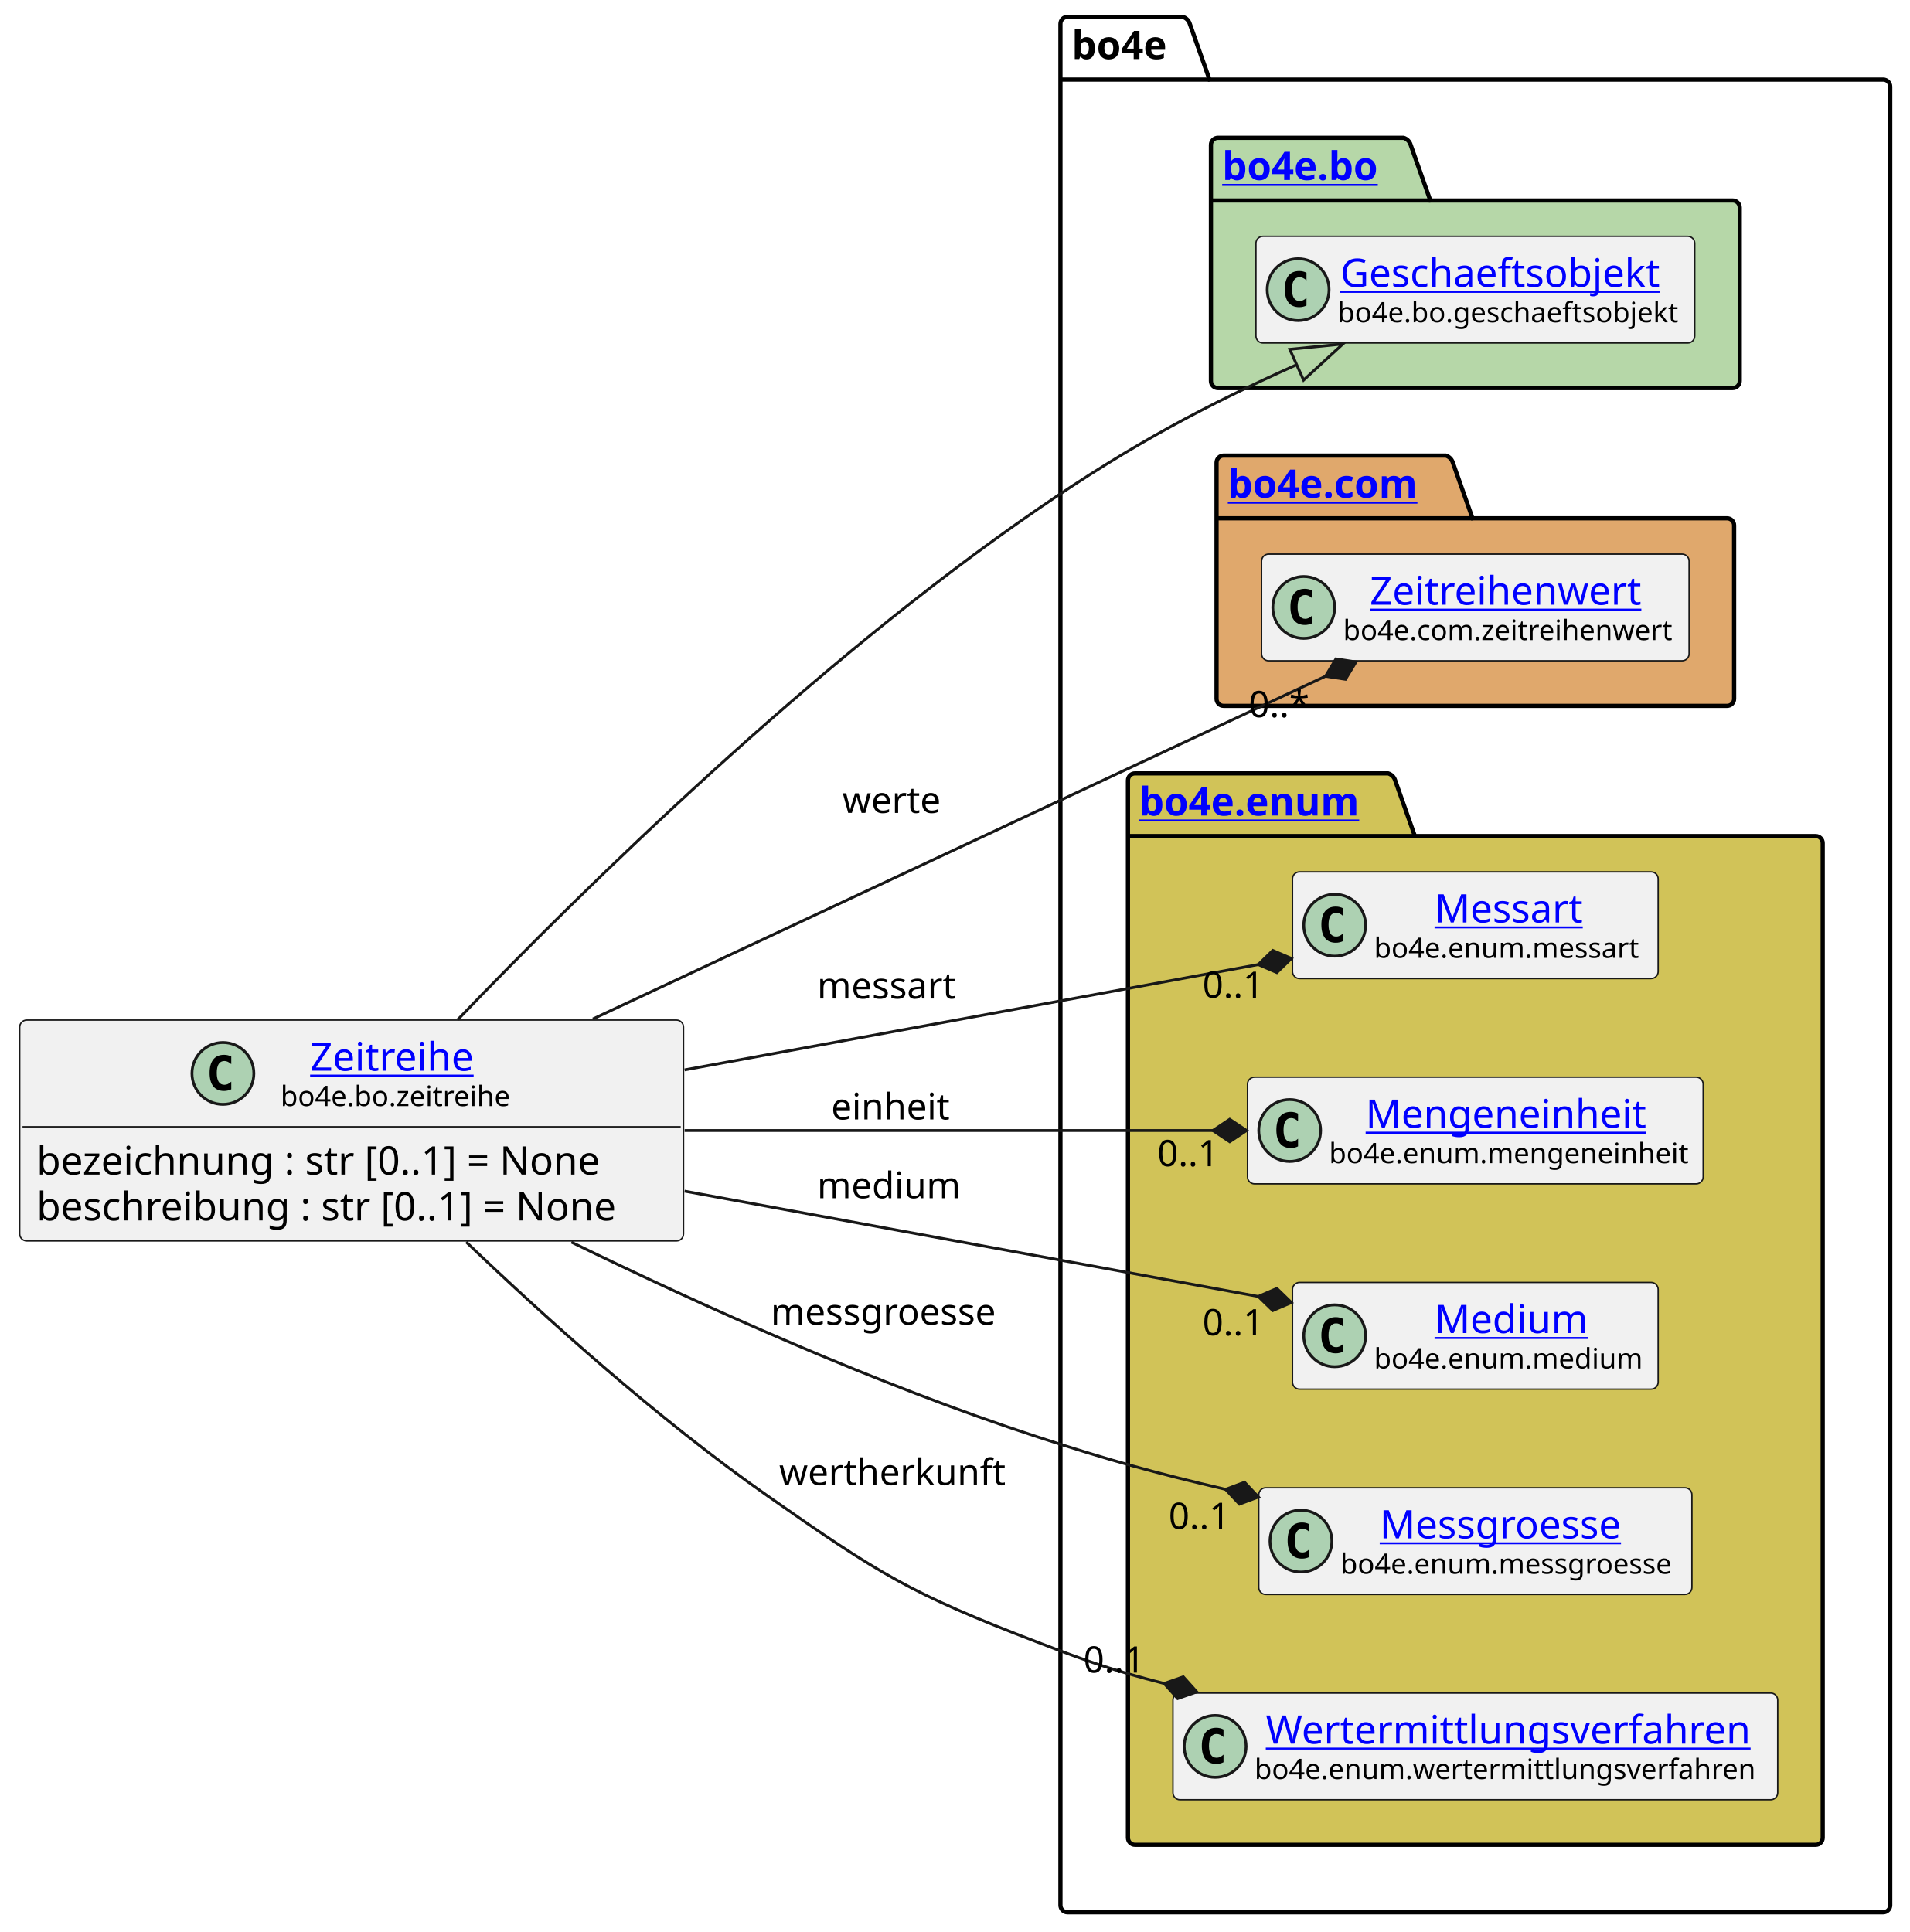
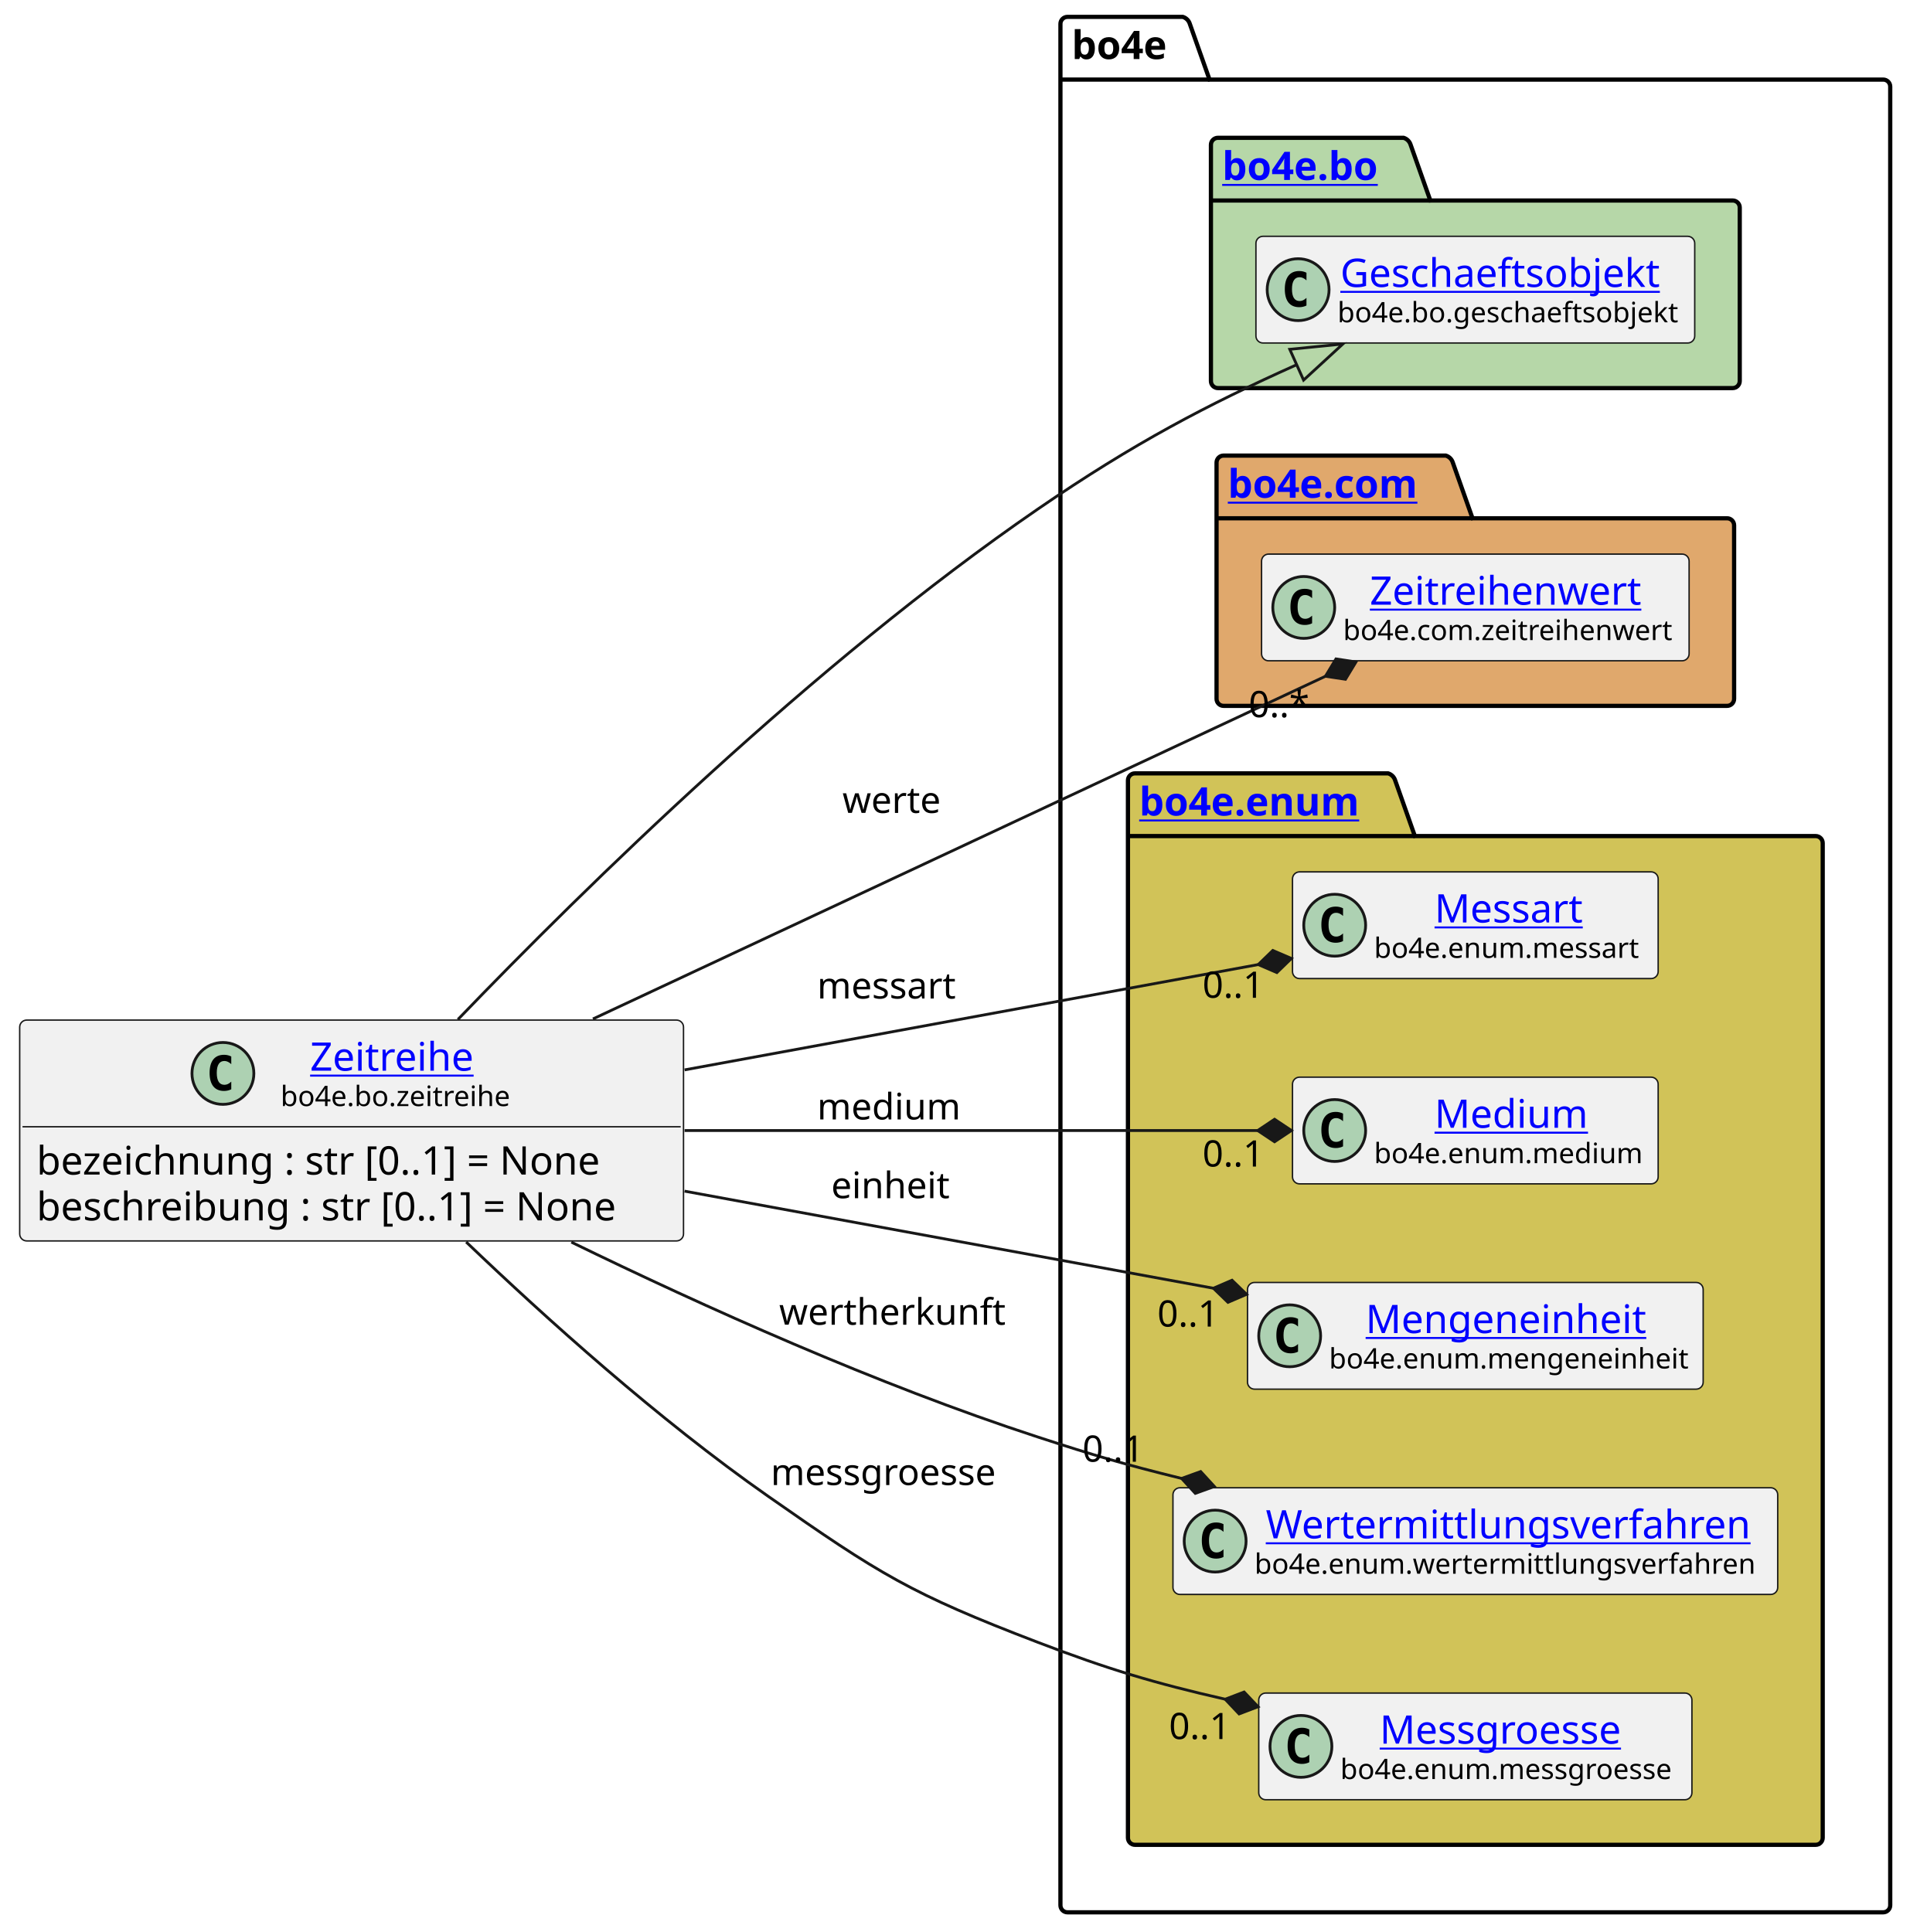
<svg xmlns="http://www.w3.org/2000/svg" xmlns:xlink="http://www.w3.org/1999/xlink" contentStyleType="text/css" height="687px" preserveAspectRatio="none" style="width:679px;height:687px;background:#FFFFFF;" version="1.1" viewBox="0 0 679 687" width="679px" zoomAndPan="magnify">
  <defs />
  <g>
    <g id="cluster_bo4e">
      <path d="M379.5,6 L420.5,6 A3.75,3.75 0 0 1 423,8.5 L430,28.297 L669.5,28.297 A2.5,2.5 0 0 1 672,30.797 L672,677.5 A2.5,2.5 0 0 1 669.5,680 L379.5,680 A2.5,2.5 0 0 1 377,677.5 L377,8.5 A2.5,2.5 0 0 1 379.5,6 " fill="none" style="stroke:#000000;stroke-width:1.5;" />
      <line style="stroke:#000000;stroke-width:1.5;" x1="377" x2="430" y1="28.297" y2="28.297" />
      <text fill="#000000" font-family="sans-serif" font-size="14" font-weight="bold" lengthAdjust="spacing" textLength="40" x="381" y="20.995">bo4e</text>
    </g>
    <g id="cluster_bo">
      <path d="M433,49 L499,49 A3.75,3.75 0 0 1 501.5,51.5 L508.5,71.297 L616,71.297 A2.5,2.5 0 0 1 618.5,73.797 L618.5,135.5 A2.5,2.5 0 0 1 616,138 L433,138 A2.5,2.5 0 0 1 430.5,135.5 L430.5,51.5 A2.5,2.5 0 0 1 433,49 " fill="#B6D7A8" style="stroke:#000000;stroke-width:1.5;" />
      <line style="stroke:#000000;stroke-width:1.5;" x1="430.5" x2="508.5" y1="71.297" y2="71.297" />
      <a href="https://bo4e.github.io/BO4E-python/latest/api/bo4e.bo.html" target="_top" title="https://bo4e.github.io/BO4E-python/latest/api/bo4e.bo.html" xlink:actuate="onRequest" xlink:href="https://bo4e.github.io/BO4E-python/latest/api/bo4e.bo.html" xlink:show="new" xlink:title="https://bo4e.github.io/BO4E-python/latest/api/bo4e.bo.html" xlink:type="simple">
        <text fill="#0000FF" font-family="sans-serif" font-size="14" font-weight="bold" lengthAdjust="spacing" text-decoration="underline" textLength="65" x="434.5" y="63.995">bo4e.bo</text>
      </a>
    </g>
    <g id="cluster_com">
      <path d="M435,162 L514,162 A3.75,3.75 0 0 1 516.5,164.5 L523.5,184.297 L614,184.297 A2.5,2.5 0 0 1 616.5,186.797 L616.5,248.5 A2.5,2.5 0 0 1 614,251 L435,251 A2.5,2.5 0 0 1 432.5,248.5 L432.5,164.5 A2.5,2.5 0 0 1 435,162 " fill="#E0A86C" style="stroke:#000000;stroke-width:1.5;" />
      <line style="stroke:#000000;stroke-width:1.5;" x1="432.5" x2="523.5" y1="184.297" y2="184.297" />
      <a href="https://bo4e.github.io/BO4E-python/latest/api/bo4e.com.html" target="_top" title="https://bo4e.github.io/BO4E-python/latest/api/bo4e.com.html" xlink:actuate="onRequest" xlink:href="https://bo4e.github.io/BO4E-python/latest/api/bo4e.com.html" xlink:show="new" xlink:title="https://bo4e.github.io/BO4E-python/latest/api/bo4e.com.html" xlink:type="simple">
        <text fill="#0000FF" font-family="sans-serif" font-size="14" font-weight="bold" lengthAdjust="spacing" text-decoration="underline" textLength="78" x="436.5" y="176.995">bo4e.com</text>
      </a>
    </g>
    <g id="cluster_enum">
      <path d="M403.5,275 L493.5,275 A3.75,3.75 0 0 1 496,277.5 L503,297.297 L645.5,297.297 A2.5,2.5 0 0 1 648,299.797 L648,653.5 A2.5,2.5 0 0 1 645.5,656 L403.5,656 A2.5,2.5 0 0 1 401,653.5 L401,277.5 A2.5,2.5 0 0 1 403.5,275 " fill="#D1C358" style="stroke:#000000;stroke-width:1.5;" />
      <line style="stroke:#000000;stroke-width:1.5;" x1="401" x2="503" y1="297.297" y2="297.297" />
      <a href="https://bo4e.github.io/BO4E-python/latest/api/bo4e.enum.html" target="_top" title="https://bo4e.github.io/BO4E-python/latest/api/bo4e.enum.html" xlink:actuate="onRequest" xlink:href="https://bo4e.github.io/BO4E-python/latest/api/bo4e.enum.html" xlink:show="new" xlink:title="https://bo4e.github.io/BO4E-python/latest/api/bo4e.enum.html" xlink:type="simple">
        <text fill="#0000FF" font-family="sans-serif" font-size="14" font-weight="bold" lengthAdjust="spacing" text-decoration="underline" textLength="89" x="405" y="289.995">bo4e.enum</text>
      </a>
    </g>
    <g id="elem_Geschaeftsobjekt">
      <rect codeLine="9" fill="#F1F1F1" height="37.938" id="Geschaeftsobjekt" rx="2.5" ry="2.5" style="stroke:#181818;stroke-width:0.5;" width="156" x="446.5" y="84.03" />
      <ellipse cx="461.5" cy="102.999" fill="#ADD1B2" rx="11" ry="11" style="stroke:#181818;stroke-width:1.0;" />
      <path d="M464.469,108.639 Q463.891,108.936 463.25,109.077 Q462.609,109.233 461.906,109.233 Q459.406,109.233 458.078,107.593 Q456.766,105.936 456.766,102.811 Q456.766,99.686 458.078,98.03 Q459.406,96.374 461.906,96.374 Q462.609,96.374 463.25,96.53 Q463.906,96.686 464.469,96.983 L464.469,99.702 Q463.844,99.124 463.25,98.858 Q462.656,98.577 462.031,98.577 Q460.688,98.577 460,99.655 Q459.312,100.718 459.312,102.811 Q459.312,104.905 460,105.983 Q460.688,107.046 462.031,107.046 Q462.656,107.046 463.25,106.78 Q463.844,106.499 464.469,105.921 L464.469,108.639 Z " fill="#000000" />
      <a href="https://bo4e.github.io/BO4E-python/latest/api/bo4e.bo.html#bo4e.bo.geschaeftsobjekt.Geschaeftsobjekt" target="_top" title="https://bo4e.github.io/BO4E-python/latest/api/bo4e.bo.html#bo4e.bo.geschaeftsobjekt.Geschaeftsobjekt" xlink:actuate="onRequest" xlink:href="https://bo4e.github.io/BO4E-python/latest/api/bo4e.bo.html#bo4e.bo.geschaeftsobjekt.Geschaeftsobjekt" xlink:show="new" xlink:title="https://bo4e.github.io/BO4E-python/latest/api/bo4e.bo.html#bo4e.bo.geschaeftsobjekt.Geschaeftsobjekt" xlink:type="simple">
        <text fill="#0000FF" font-family="sans-serif" font-size="14" lengthAdjust="spacing" text-decoration="underline" textLength="122" x="476.5" y="102.025">Geschaeftsobjekt</text>
      </a>
      <text fill="#000000" font-family="sans-serif" font-size="10" lengthAdjust="spacing" textLength="124" x="475.5" y="114.609">bo4e.bo.geschaeftsobjekt</text>
    </g>
    <g id="elem_Zeitreihenwert">
      <rect codeLine="12" fill="#F1F1F1" height="37.938" id="Zeitreihenwert" rx="2.5" ry="2.5" style="stroke:#181818;stroke-width:0.5;" width="152" x="448.5" y="197.03" />
      <ellipse cx="463.5" cy="215.999" fill="#ADD1B2" rx="11" ry="11" style="stroke:#181818;stroke-width:1.0;" />
      <path d="M466.469,221.639 Q465.891,221.936 465.25,222.077 Q464.609,222.233 463.906,222.233 Q461.406,222.233 460.078,220.593 Q458.766,218.936 458.766,215.811 Q458.766,212.686 460.078,211.03 Q461.406,209.374 463.906,209.374 Q464.609,209.374 465.25,209.53 Q465.906,209.686 466.469,209.983 L466.469,212.702 Q465.844,212.124 465.25,211.858 Q464.656,211.577 464.031,211.577 Q462.688,211.577 462,212.655 Q461.312,213.718 461.312,215.811 Q461.312,217.905 462,218.983 Q462.688,220.046 464.031,220.046 Q464.656,220.046 465.25,219.78 Q465.844,219.499 466.469,218.921 L466.469,221.639 Z " fill="#000000" />
      <a href="https://bo4e.github.io/BO4E-python/latest/api/bo4e.com.html#bo4e.com.zeitreihenwert.Zeitreihenwert" target="_top" title="https://bo4e.github.io/BO4E-python/latest/api/bo4e.com.html#bo4e.com.zeitreihenwert.Zeitreihenwert" xlink:actuate="onRequest" xlink:href="https://bo4e.github.io/BO4E-python/latest/api/bo4e.com.html#bo4e.com.zeitreihenwert.Zeitreihenwert" xlink:show="new" xlink:title="https://bo4e.github.io/BO4E-python/latest/api/bo4e.com.html#bo4e.com.zeitreihenwert.Zeitreihenwert" xlink:type="simple">
        <text fill="#0000FF" font-family="sans-serif" font-size="14" lengthAdjust="spacing" text-decoration="underline" textLength="101" x="487" y="215.025">Zeitreihenwert</text>
      </a>
      <text fill="#000000" font-family="sans-serif" font-size="10" lengthAdjust="spacing" textLength="120" x="477.5" y="227.609">bo4e.com.zeitreihenwert</text>
    </g>
    <g id="elem_Messart">
      <rect codeLine="15" fill="#F1F1F1" height="37.938" id="Messart" rx="2.5" ry="2.5" style="stroke:#181818;stroke-width:0.5;" width="130" x="459.5" y="310.03" />
      <ellipse cx="474.5" cy="328.999" fill="#ADD1B2" rx="11" ry="11" style="stroke:#181818;stroke-width:1.0;" />
      <path d="M477.469,334.639 Q476.891,334.936 476.25,335.077 Q475.609,335.233 474.906,335.233 Q472.406,335.233 471.078,333.592 Q469.766,331.936 469.766,328.811 Q469.766,325.686 471.078,324.03 Q472.406,322.374 474.906,322.374 Q475.609,322.374 476.25,322.53 Q476.906,322.686 477.469,322.983 L477.469,325.702 Q476.844,325.124 476.25,324.858 Q475.656,324.577 475.031,324.577 Q473.688,324.577 473,325.655 Q472.312,326.717 472.312,328.811 Q472.312,330.905 473,331.983 Q473.688,333.046 475.031,333.046 Q475.656,333.046 476.25,332.78 Q476.844,332.499 477.469,331.921 L477.469,334.639 Z " fill="#000000" />
      <a href="https://bo4e.github.io/BO4E-python/latest/api/bo4e.enum.html#bo4e.enum.messart.Messart" target="_top" title="https://bo4e.github.io/BO4E-python/latest/api/bo4e.enum.html#bo4e.enum.messart.Messart" xlink:actuate="onRequest" xlink:href="https://bo4e.github.io/BO4E-python/latest/api/bo4e.enum.html#bo4e.enum.messart.Messart" xlink:show="new" xlink:title="https://bo4e.github.io/BO4E-python/latest/api/bo4e.enum.html#bo4e.enum.messart.Messart" xlink:type="simple">
        <text fill="#0000FF" font-family="sans-serif" font-size="14" lengthAdjust="spacing" text-decoration="underline" textLength="55" x="510" y="328.025">Messart</text>
      </a>
      <text fill="#000000" font-family="sans-serif" font-size="10" lengthAdjust="spacing" textLength="98" x="488.5" y="340.609">bo4e.enum.messart</text>
    </g>
+     <g id="elem_Medium">
+       <rect codeLine="16" fill="#F1F1F1" height="37.938" id="Medium" rx="2.5" ry="2.5" style="stroke:#181818;stroke-width:0.5;" width="130" x="459.5" y="383.03" />
+       <ellipse cx="474.5" cy="401.999" fill="#ADD1B2" rx="11" ry="11" style="stroke:#181818;stroke-width:1.0;" />
+       <path d="M477.469,407.639 Q476.891,407.936 476.25,408.077 Q475.609,408.233 474.906,408.233 Q472.406,408.233 471.078,406.592 Q469.766,404.936 469.766,401.811 Q469.766,398.686 471.078,397.03 Q472.406,395.374 474.906,395.374 Q475.609,395.374 476.25,395.53 Q476.906,395.686 477.469,395.983 L477.469,398.702 Q476.844,398.124 476.25,397.858 Q475.656,397.577 475.031,397.577 Q473.688,397.577 473,398.655 Q472.312,399.717 472.312,401.811 Q472.312,403.905 473,404.983 Q473.688,406.046 475.031,406.046 Q475.656,406.046 476.25,405.78 Q476.844,405.499 477.469,404.921 L477.469,407.639 Z " fill="#000000" />
+       <a href="https://bo4e.github.io/BO4E-python/latest/api/bo4e.enum.html#bo4e.enum.medium.Medium" target="_top" title="https://bo4e.github.io/BO4E-python/latest/api/bo4e.enum.html#bo4e.enum.medium.Medium" xlink:actuate="onRequest" xlink:href="https://bo4e.github.io/BO4E-python/latest/api/bo4e.enum.html#bo4e.enum.medium.Medium" xlink:show="new" xlink:title="https://bo4e.github.io/BO4E-python/latest/api/bo4e.enum.html#bo4e.enum.medium.Medium" xlink:type="simple">
+         <text fill="#0000FF" font-family="sans-serif" font-size="14" lengthAdjust="spacing" text-decoration="underline" textLength="55" x="510" y="401.025">Medium</text>
+       </a>
+       <text fill="#000000" font-family="sans-serif" font-size="10" lengthAdjust="spacing" textLength="98" x="488.5" y="413.609">bo4e.enum.medium</text>
+     </g>
    <g id="elem_Mengeneinheit">
-       <rect codeLine="16" fill="#F1F1F1" height="37.938" id="Mengeneinheit" rx="2.5" ry="2.5" style="stroke:#181818;stroke-width:0.5;" width="162" x="443.5" y="383.03" />
-       <ellipse cx="458.5" cy="401.999" fill="#ADD1B2" rx="11" ry="11" style="stroke:#181818;stroke-width:1.0;" />
-       <path d="M461.469,407.639 Q460.891,407.936 460.25,408.077 Q459.609,408.233 458.906,408.233 Q456.406,408.233 455.078,406.592 Q453.766,404.936 453.766,401.811 Q453.766,398.686 455.078,397.03 Q456.406,395.374 458.906,395.374 Q459.609,395.374 460.25,395.53 Q460.906,395.686 461.469,395.983 L461.469,398.702 Q460.844,398.124 460.25,397.858 Q459.656,397.577 459.031,397.577 Q457.688,397.577 457,398.655 Q456.312,399.717 456.312,401.811 Q456.312,403.905 457,404.983 Q457.688,406.046 459.031,406.046 Q459.656,406.046 460.25,405.78 Q460.844,405.499 461.469,404.921 L461.469,407.639 Z " fill="#000000" />
+       <rect codeLine="17" fill="#F1F1F1" height="37.938" id="Mengeneinheit" rx="2.5" ry="2.5" style="stroke:#181818;stroke-width:0.5;" width="162" x="443.5" y="456.03" />
+       <ellipse cx="458.5" cy="474.999" fill="#ADD1B2" rx="11" ry="11" style="stroke:#181818;stroke-width:1.0;" />
+       <path d="M461.469,480.639 Q460.891,480.936 460.25,481.077 Q459.609,481.233 458.906,481.233 Q456.406,481.233 455.078,479.592 Q453.766,477.936 453.766,474.811 Q453.766,471.686 455.078,470.03 Q456.406,468.374 458.906,468.374 Q459.609,468.374 460.25,468.53 Q460.906,468.686 461.469,468.983 L461.469,471.702 Q460.844,471.124 460.25,470.858 Q459.656,470.577 459.031,470.577 Q457.688,470.577 457,471.655 Q456.312,472.717 456.312,474.811 Q456.312,476.905 457,477.983 Q457.688,479.046 459.031,479.046 Q459.656,479.046 460.25,478.78 Q460.844,478.499 461.469,477.921 L461.469,480.639 Z " fill="#000000" />
      <a href="https://bo4e.github.io/BO4E-python/latest/api/bo4e.enum.html#bo4e.enum.mengeneinheit.Mengeneinheit" target="_top" title="https://bo4e.github.io/BO4E-python/latest/api/bo4e.enum.html#bo4e.enum.mengeneinheit.Mengeneinheit" xlink:actuate="onRequest" xlink:href="https://bo4e.github.io/BO4E-python/latest/api/bo4e.enum.html#bo4e.enum.mengeneinheit.Mengeneinheit" xlink:show="new" xlink:title="https://bo4e.github.io/BO4E-python/latest/api/bo4e.enum.html#bo4e.enum.mengeneinheit.Mengeneinheit" xlink:type="simple">
-         <text fill="#0000FF" font-family="sans-serif" font-size="14" lengthAdjust="spacing" text-decoration="underline" textLength="104" x="485.5" y="401.025">Mengeneinheit</text>
+         <text fill="#0000FF" font-family="sans-serif" font-size="14" lengthAdjust="spacing" text-decoration="underline" textLength="104" x="485.5" y="474.025">Mengeneinheit</text>
      </a>
-       <text fill="#000000" font-family="sans-serif" font-size="10" lengthAdjust="spacing" textLength="130" x="472.5" y="413.609">bo4e.enum.mengeneinheit</text>
+       <text fill="#000000" font-family="sans-serif" font-size="10" lengthAdjust="spacing" textLength="130" x="472.5" y="486.609">bo4e.enum.mengeneinheit</text>
    </g>
-     <g id="elem_Medium">
-       <rect codeLine="17" fill="#F1F1F1" height="37.938" id="Medium" rx="2.5" ry="2.5" style="stroke:#181818;stroke-width:0.5;" width="130" x="459.5" y="456.03" />
-       <ellipse cx="474.5" cy="474.999" fill="#ADD1B2" rx="11" ry="11" style="stroke:#181818;stroke-width:1.0;" />
-       <path d="M477.469,480.639 Q476.891,480.936 476.25,481.077 Q475.609,481.233 474.906,481.233 Q472.406,481.233 471.078,479.592 Q469.766,477.936 469.766,474.811 Q469.766,471.686 471.078,470.03 Q472.406,468.374 474.906,468.374 Q475.609,468.374 476.25,468.53 Q476.906,468.686 477.469,468.983 L477.469,471.702 Q476.844,471.124 476.25,470.858 Q475.656,470.577 475.031,470.577 Q473.688,470.577 473,471.655 Q472.312,472.717 472.312,474.811 Q472.312,476.905 473,477.983 Q473.688,479.046 475.031,479.046 Q475.656,479.046 476.25,478.78 Q476.844,478.499 477.469,477.921 L477.469,480.639 Z " fill="#000000" />
-       <a href="https://bo4e.github.io/BO4E-python/latest/api/bo4e.enum.html#bo4e.enum.medium.Medium" target="_top" title="https://bo4e.github.io/BO4E-python/latest/api/bo4e.enum.html#bo4e.enum.medium.Medium" xlink:actuate="onRequest" xlink:href="https://bo4e.github.io/BO4E-python/latest/api/bo4e.enum.html#bo4e.enum.medium.Medium" xlink:show="new" xlink:title="https://bo4e.github.io/BO4E-python/latest/api/bo4e.enum.html#bo4e.enum.medium.Medium" xlink:type="simple">
-         <text fill="#0000FF" font-family="sans-serif" font-size="14" lengthAdjust="spacing" text-decoration="underline" textLength="55" x="510" y="474.025">Medium</text>
+     <g id="elem_Wertermittlungsverfahren">
+       <rect codeLine="18" fill="#F1F1F1" height="37.938" id="Wertermittlungsverfahren" rx="2.5" ry="2.5" style="stroke:#181818;stroke-width:0.5;" width="215" x="417" y="529.03" />
+       <ellipse cx="432" cy="547.999" fill="#ADD1B2" rx="11" ry="11" style="stroke:#181818;stroke-width:1.0;" />
+       <path d="M434.969,553.639 Q434.391,553.936 433.75,554.077 Q433.109,554.233 432.406,554.233 Q429.906,554.233 428.578,552.592 Q427.266,550.936 427.266,547.811 Q427.266,544.686 428.578,543.03 Q429.906,541.374 432.406,541.374 Q433.109,541.374 433.75,541.53 Q434.406,541.686 434.969,541.983 L434.969,544.702 Q434.344,544.124 433.75,543.858 Q433.156,543.577 432.531,543.577 Q431.188,543.577 430.5,544.655 Q429.812,545.717 429.812,547.811 Q429.812,549.905 430.5,550.983 Q431.188,552.046 432.531,552.046 Q433.156,552.046 433.75,551.78 Q434.344,551.499 434.969,550.921 L434.969,553.639 Z " fill="#000000" />
+       <a href="https://bo4e.github.io/BO4E-python/latest/api/bo4e.enum.html#bo4e.enum.wertermittlungsverfahren.Wertermittlungsverfahren" target="_top" title="https://bo4e.github.io/BO4E-python/latest/api/bo4e.enum.html#bo4e.enum.wertermittlungsverfahren.Wertermittlungsverfahren" xlink:actuate="onRequest" xlink:href="https://bo4e.github.io/BO4E-python/latest/api/bo4e.enum.html#bo4e.enum.wertermittlungsverfahren.Wertermittlungsverfahren" xlink:show="new" xlink:title="https://bo4e.github.io/BO4E-python/latest/api/bo4e.enum.html#bo4e.enum.wertermittlungsverfahren.Wertermittlungsverfahren" xlink:type="simple">
+         <text fill="#0000FF" font-family="sans-serif" font-size="14" lengthAdjust="spacing" text-decoration="underline" textLength="175" x="450" y="547.025">Wertermittlungsverfahren</text>
      </a>
-       <text fill="#000000" font-family="sans-serif" font-size="10" lengthAdjust="spacing" textLength="98" x="488.5" y="486.609">bo4e.enum.medium</text>
+       <text fill="#000000" font-family="sans-serif" font-size="10" lengthAdjust="spacing" textLength="183" x="446" y="559.609">bo4e.enum.wertermittlungsverfahren</text>
    </g>
    <g id="elem_Messgroesse">
-       <rect codeLine="18" fill="#F1F1F1" height="37.938" id="Messgroesse" rx="2.5" ry="2.5" style="stroke:#181818;stroke-width:0.5;" width="154" x="447.5" y="529.03" />
-       <ellipse cx="462.5" cy="547.999" fill="#ADD1B2" rx="11" ry="11" style="stroke:#181818;stroke-width:1.0;" />
-       <path d="M465.469,553.639 Q464.891,553.936 464.25,554.077 Q463.609,554.233 462.906,554.233 Q460.406,554.233 459.078,552.592 Q457.766,550.936 457.766,547.811 Q457.766,544.686 459.078,543.03 Q460.406,541.374 462.906,541.374 Q463.609,541.374 464.25,541.53 Q464.906,541.686 465.469,541.983 L465.469,544.702 Q464.844,544.124 464.25,543.858 Q463.656,543.577 463.031,543.577 Q461.688,543.577 461,544.655 Q460.312,545.717 460.312,547.811 Q460.312,549.905 461,550.983 Q461.688,552.046 463.031,552.046 Q463.656,552.046 464.25,551.78 Q464.844,551.499 465.469,550.921 L465.469,553.639 Z " fill="#000000" />
+       <rect codeLine="19" fill="#F1F1F1" height="37.938" id="Messgroesse" rx="2.5" ry="2.5" style="stroke:#181818;stroke-width:0.5;" width="154" x="447.5" y="602.03" />
+       <ellipse cx="462.5" cy="620.999" fill="#ADD1B2" rx="11" ry="11" style="stroke:#181818;stroke-width:1.0;" />
+       <path d="M465.469,626.639 Q464.891,626.936 464.25,627.077 Q463.609,627.233 462.906,627.233 Q460.406,627.233 459.078,625.592 Q457.766,623.936 457.766,620.811 Q457.766,617.686 459.078,616.03 Q460.406,614.374 462.906,614.374 Q463.609,614.374 464.25,614.53 Q464.906,614.686 465.469,614.983 L465.469,617.702 Q464.844,617.124 464.25,616.858 Q463.656,616.577 463.031,616.577 Q461.688,616.577 461,617.655 Q460.312,618.717 460.312,620.811 Q460.312,622.905 461,623.983 Q461.688,625.046 463.031,625.046 Q463.656,625.046 464.25,624.78 Q464.844,624.499 465.469,623.921 L465.469,626.639 Z " fill="#000000" />
      <a href="https://bo4e.github.io/BO4E-python/latest/api/bo4e.enum.html#bo4e.enum.messgroesse.Messgroesse" target="_top" title="https://bo4e.github.io/BO4E-python/latest/api/bo4e.enum.html#bo4e.enum.messgroesse.Messgroesse" xlink:actuate="onRequest" xlink:href="https://bo4e.github.io/BO4E-python/latest/api/bo4e.enum.html#bo4e.enum.messgroesse.Messgroesse" xlink:show="new" xlink:title="https://bo4e.github.io/BO4E-python/latest/api/bo4e.enum.html#bo4e.enum.messgroesse.Messgroesse" xlink:type="simple">
-         <text fill="#0000FF" font-family="sans-serif" font-size="14" lengthAdjust="spacing" text-decoration="underline" textLength="94" x="490.5" y="547.025">Messgroesse</text>
+         <text fill="#0000FF" font-family="sans-serif" font-size="14" lengthAdjust="spacing" text-decoration="underline" textLength="94" x="490.5" y="620.025">Messgroesse</text>
      </a>
-       <text fill="#000000" font-family="sans-serif" font-size="10" lengthAdjust="spacing" textLength="122" x="476.5" y="559.609">bo4e.enum.messgroesse</text>
-     </g>
-     <g id="elem_Wertermittlungsverfahren">
-       <rect codeLine="19" fill="#F1F1F1" height="37.938" id="Wertermittlungsverfahren" rx="2.5" ry="2.5" style="stroke:#181818;stroke-width:0.5;" width="215" x="417" y="602.03" />
-       <ellipse cx="432" cy="620.999" fill="#ADD1B2" rx="11" ry="11" style="stroke:#181818;stroke-width:1.0;" />
-       <path d="M434.969,626.639 Q434.391,626.936 433.75,627.077 Q433.109,627.233 432.406,627.233 Q429.906,627.233 428.578,625.592 Q427.266,623.936 427.266,620.811 Q427.266,617.686 428.578,616.03 Q429.906,614.374 432.406,614.374 Q433.109,614.374 433.75,614.53 Q434.406,614.686 434.969,614.983 L434.969,617.702 Q434.344,617.124 433.75,616.858 Q433.156,616.577 432.531,616.577 Q431.188,616.577 430.5,617.655 Q429.812,618.717 429.812,620.811 Q429.812,622.905 430.5,623.983 Q431.188,625.046 432.531,625.046 Q433.156,625.046 433.75,624.78 Q434.344,624.499 434.969,623.921 L434.969,626.639 Z " fill="#000000" />
-       <a href="https://bo4e.github.io/BO4E-python/latest/api/bo4e.enum.html#bo4e.enum.wertermittlungsverfahren.Wertermittlungsverfahren" target="_top" title="https://bo4e.github.io/BO4E-python/latest/api/bo4e.enum.html#bo4e.enum.wertermittlungsverfahren.Wertermittlungsverfahren" xlink:actuate="onRequest" xlink:href="https://bo4e.github.io/BO4E-python/latest/api/bo4e.enum.html#bo4e.enum.wertermittlungsverfahren.Wertermittlungsverfahren" xlink:show="new" xlink:title="https://bo4e.github.io/BO4E-python/latest/api/bo4e.enum.html#bo4e.enum.wertermittlungsverfahren.Wertermittlungsverfahren" xlink:type="simple">
-         <text fill="#0000FF" font-family="sans-serif" font-size="14" lengthAdjust="spacing" text-decoration="underline" textLength="175" x="450" y="620.025">Wertermittlungsverfahren</text>
-       </a>
-       <text fill="#000000" font-family="sans-serif" font-size="10" lengthAdjust="spacing" textLength="183" x="446" y="632.609">bo4e.enum.wertermittlungsverfahren</text>
+       <text fill="#000000" font-family="sans-serif" font-size="10" lengthAdjust="spacing" textLength="122" x="476.5" y="632.609">bo4e.enum.messgroesse</text>
    </g>
    <g id="elem_Zeitreihe">
      <rect codeLine="3" fill="#F1F1F1" height="78.531" id="Zeitreihe" rx="2.5" ry="2.5" style="stroke:#181818;stroke-width:0.5;" width="236" x="7" y="362.73" />
      <ellipse cx="79.25" cy="381.699" fill="#ADD1B2" rx="11" ry="11" style="stroke:#181818;stroke-width:1.0;" />
      <path d="M82.219,387.339 Q81.641,387.636 81,387.777 Q80.359,387.933 79.656,387.933 Q77.156,387.933 75.828,386.293 Q74.516,384.636 74.516,381.511 Q74.516,378.386 75.828,376.73 Q77.156,375.074 79.656,375.074 Q80.359,375.074 81,375.23 Q81.656,375.386 82.219,375.683 L82.219,378.402 Q81.594,377.824 81,377.558 Q80.406,377.277 79.781,377.277 Q78.438,377.277 77.75,378.355 Q77.062,379.418 77.062,381.511 Q77.062,383.605 77.75,384.683 Q78.438,385.746 79.781,385.746 Q80.406,385.746 81,385.48 Q81.594,385.199 82.219,384.621 L82.219,387.339 Z " fill="#000000" />
      <a href="https://bo4e.github.io/BO4E-python/latest/api/bo4e.bo.html#bo4e.bo.zeitreihe.Zeitreihe" target="_top" title="https://bo4e.github.io/BO4E-python/latest/api/bo4e.bo.html#bo4e.bo.zeitreihe.Zeitreihe" xlink:actuate="onRequest" xlink:href="https://bo4e.github.io/BO4E-python/latest/api/bo4e.bo.html#bo4e.bo.zeitreihe.Zeitreihe" xlink:show="new" xlink:title="https://bo4e.github.io/BO4E-python/latest/api/bo4e.bo.html#bo4e.bo.zeitreihe.Zeitreihe" xlink:type="simple">
        <text fill="#0000FF" font-family="sans-serif" font-size="14" lengthAdjust="spacing" text-decoration="underline" textLength="62" x="110.25" y="380.725">Zeitreihe</text>
      </a>
      <text fill="#000000" font-family="sans-serif" font-size="10" lengthAdjust="spacing" textLength="83" x="99.75" y="393.309">bo4e.bo.zeitreihe</text>
      <line style="stroke:#181818;stroke-width:0.5;" x1="8" x2="242" y1="400.668" y2="400.668" />
      <text fill="#000000" font-family="sans-serif" font-size="14" lengthAdjust="spacing" textLength="219" x="13" y="417.663">bezeichnung : str [0..1] = None</text>
      <text fill="#000000" font-family="sans-serif" font-size="14" lengthAdjust="spacing" textLength="224" x="13" y="433.959">beschreibung : str [0..1] = None</text>
    </g>
    <g id="link_Zeitreihe_Geschaeftsobjekt">
      <path codeLine="22" d="M162.79,362.52 C208.15,315.34 289.09,235.89 369,181 C403.3,157.44 429.287,143.907 460.987,129.687 " fill="none" id="Zeitreihe-to-Geschaeftsobjekt" style="stroke:#181818;stroke-width:1.0;" />
      <polygon fill="none" points="477.41,122.32,458.531,124.213,463.442,135.162,477.41,122.32" style="stroke:#181818;stroke-width:1.0;" />
    </g>
    <g id="link_Zeitreihe_Messgroesse">
-       <path codeLine="23" d="M203.12,441.69 C250.08,464.56 311.85,492.38 369,511 C394.18,519.2 410.513,523.727 435.703,529.597 " fill="none" id="Zeitreihe-to-Messgroesse" style="stroke:#181818;stroke-width:1.0;" />
-       <polygon fill="#181818" points="447.39,532.32,442.454,527.063,435.703,529.597,440.639,534.854,447.39,532.32" style="stroke:#181818;stroke-width:1.0;" />
-       <text fill="#000000" font-family="sans-serif" font-size="13" lengthAdjust="spacing" textLength="86" x="274" y="471.067">messgroesse</text>
-       <text fill="#000000" font-family="sans-serif" font-size="13" lengthAdjust="spacing" textLength="24" x="415.454" y="543.664">0..1</text>
+       <path codeLine="23" d="M165.73,441.64 C194.19,468.87 234.19,504.86 273,532 C312.77,559.81 323.69,566.65 369,584 C393.86,593.52 410.23,598.455 435.56,604.225 " fill="none" id="Zeitreihe-to-Messgroesse" style="stroke:#181818;stroke-width:1.0;" />
+       <polygon fill="#181818" points="447.26,606.89,442.298,601.657,435.56,604.225,440.521,609.457,447.26,606.89" style="stroke:#181818;stroke-width:1.0;" />
+       <text fill="#000000" font-family="sans-serif" font-size="13" lengthAdjust="spacing" textLength="86" x="274" y="528.067">messgroesse</text>
+       <text fill="#000000" font-family="sans-serif" font-size="13" lengthAdjust="spacing" textLength="24" x="415.591" y="618.395">0..1</text>
    </g>
    <g id="link_Zeitreihe_Messart">
      <path codeLine="24" d="M243.38,380.44 C313.9,367.49 389.148,353.679 447.318,342.989 " fill="none" id="Zeitreihe-to-Messart" style="stroke:#181818;stroke-width:1.0;" />
      <polygon fill="#181818" points="459.12,340.82,452.496,337.97,447.318,342.989,453.942,345.839,459.12,340.82" style="stroke:#181818;stroke-width:1.0;" />
      <text fill="#000000" font-family="sans-serif" font-size="13" lengthAdjust="spacing" textLength="53" x="290.5" y="355.067">messart</text>
      <text fill="#000000" font-family="sans-serif" font-size="13" lengthAdjust="spacing" textLength="24" x="427.503" y="354.795">0..1</text>
    </g>
    <g id="link_Zeitreihe_Medium">
-       <path codeLine="25" d="M243.38,423.56 C313.9,436.51 389.148,450.321 447.318,461.011 " fill="none" id="Zeitreihe-to-Medium" style="stroke:#181818;stroke-width:1.0;" />
-       <polygon fill="#181818" points="459.12,463.18,453.942,458.161,447.318,461.011,452.496,466.03,459.12,463.18" style="stroke:#181818;stroke-width:1.0;" />
-       <text fill="#000000" font-family="sans-serif" font-size="13" lengthAdjust="spacing" textLength="53" x="290.5" y="426.067">medium</text>
-       <text fill="#000000" font-family="sans-serif" font-size="13" lengthAdjust="spacing" textLength="24" x="427.503" y="474.828">0..1</text>
+       <path codeLine="25" d="M243.38,402 C313.9,402 388.95,402 447.12,402 " fill="none" id="Zeitreihe-to-Medium" style="stroke:#181818;stroke-width:1.0;" />
+       <polygon fill="#181818" points="459.12,402,453.12,398,447.12,402,453.12,406,459.12,402" style="stroke:#181818;stroke-width:1.0;" />
+       <text fill="#000000" font-family="sans-serif" font-size="13" lengthAdjust="spacing" textLength="53" x="290.5" y="398.067">medium</text>
+       <text fill="#000000" font-family="sans-serif" font-size="13" lengthAdjust="spacing" textLength="24" x="427.503" y="414.812">0..1</text>
    </g>
    <g id="link_Zeitreihe_Mengeneinheit">
-       <path codeLine="26" d="M243.38,402 C307.72,402 373.81,402 431.18,402 " fill="none" id="Zeitreihe-to-Mengeneinheit" style="stroke:#181818;stroke-width:1.0;" />
-       <polygon fill="#181818" points="443.18,402,437.18,398,431.18,402,437.18,406,443.18,402" style="stroke:#181818;stroke-width:1.0;" />
-       <text fill="#000000" font-family="sans-serif" font-size="13" lengthAdjust="spacing" textLength="43" x="295.5" y="398.067">einheit</text>
-       <text fill="#000000" font-family="sans-serif" font-size="13" lengthAdjust="spacing" textLength="24" x="411.452" y="414.694">0..1</text>
+       <path codeLine="26" d="M243.38,423.56 C307.72,435.37 374.007,447.542 431.377,458.082 " fill="none" id="Zeitreihe-to-Mengeneinheit" style="stroke:#181818;stroke-width:1.0;" />
+       <polygon fill="#181818" points="443.18,460.25,438.002,455.232,431.377,458.082,436.556,463.1,443.18,460.25" style="stroke:#181818;stroke-width:1.0;" />
+       <text fill="#000000" font-family="sans-serif" font-size="13" lengthAdjust="spacing" textLength="43" x="295.5" y="426.067">einheit</text>
+       <text fill="#000000" font-family="sans-serif" font-size="13" lengthAdjust="spacing" textLength="24" x="411.452" y="471.722">0..1</text>
    </g>
    <g id="link_Zeitreihe_Zeitreihenwert">
      <path codeLine="27" d="M210.79,362.33 C294.24,323.28 407.311,270.366 471.211,240.466 " fill="none" id="Zeitreihe-to-Zeitreihenwert" style="stroke:#181818;stroke-width:1.0;" />
      <polygon fill="#181818" points="482.08,235.38,474.95,234.3,471.211,240.466,478.341,241.546,482.08,235.38" style="stroke:#181818;stroke-width:1.0;" />
      <text fill="#000000" font-family="sans-serif" font-size="13" lengthAdjust="spacing" textLength="35" x="299.5" y="289.067">werte</text>
      <text fill="#000000" font-family="sans-serif" font-size="13" lengthAdjust="spacing" textLength="23" x="443.915" y="255.026">0..*</text>
    </g>
    <g id="link_Zeitreihe_Wertermittlungsverfahren">
-       <path codeLine="28" d="M165.73,441.64 C194.19,468.87 234.19,504.86 273,532 C312.77,559.81 323.69,566.65 369,584 C386.9,590.86 394.85,593.725 413.86,598.625 " fill="none" id="Zeitreihe-to-Wertermittlungsverfahren" style="stroke:#181818;stroke-width:1.0;" />
-       <polygon fill="#181818" points="425.48,601.62,420.668,596.249,413.86,598.625,418.671,603.996,425.48,601.62" style="stroke:#181818;stroke-width:1.0;" />
-       <text fill="#000000" font-family="sans-serif" font-size="13" lengthAdjust="spacing" textLength="80" x="277" y="528.067">wertherkunft</text>
-       <text fill="#000000" font-family="sans-serif" font-size="13" lengthAdjust="spacing" textLength="24" x="385.174" y="594.749">0..1</text>
+       <path codeLine="28" d="M203.12,441.69 C250.08,464.56 311.85,492.38 369,511 C389.06,517.54 399.276,520.607 420.077,525.717 " fill="none" id="Zeitreihe-to-Wertermittlungsverfahren" style="stroke:#181818;stroke-width:1.0;" />
+       <polygon fill="#181818" points="431.73,528.58,426.858,523.264,420.077,525.717,424.949,531.033,431.73,528.58" style="stroke:#181818;stroke-width:1.0;" />
+       <text fill="#000000" font-family="sans-serif" font-size="13" lengthAdjust="spacing" textLength="80" x="277" y="471.067">wertherkunft</text>
+       <text fill="#000000" font-family="sans-serif" font-size="13" lengthAdjust="spacing" textLength="24" x="384.812" y="519.773">0..1</text>
    </g>
  </g>
</svg>
